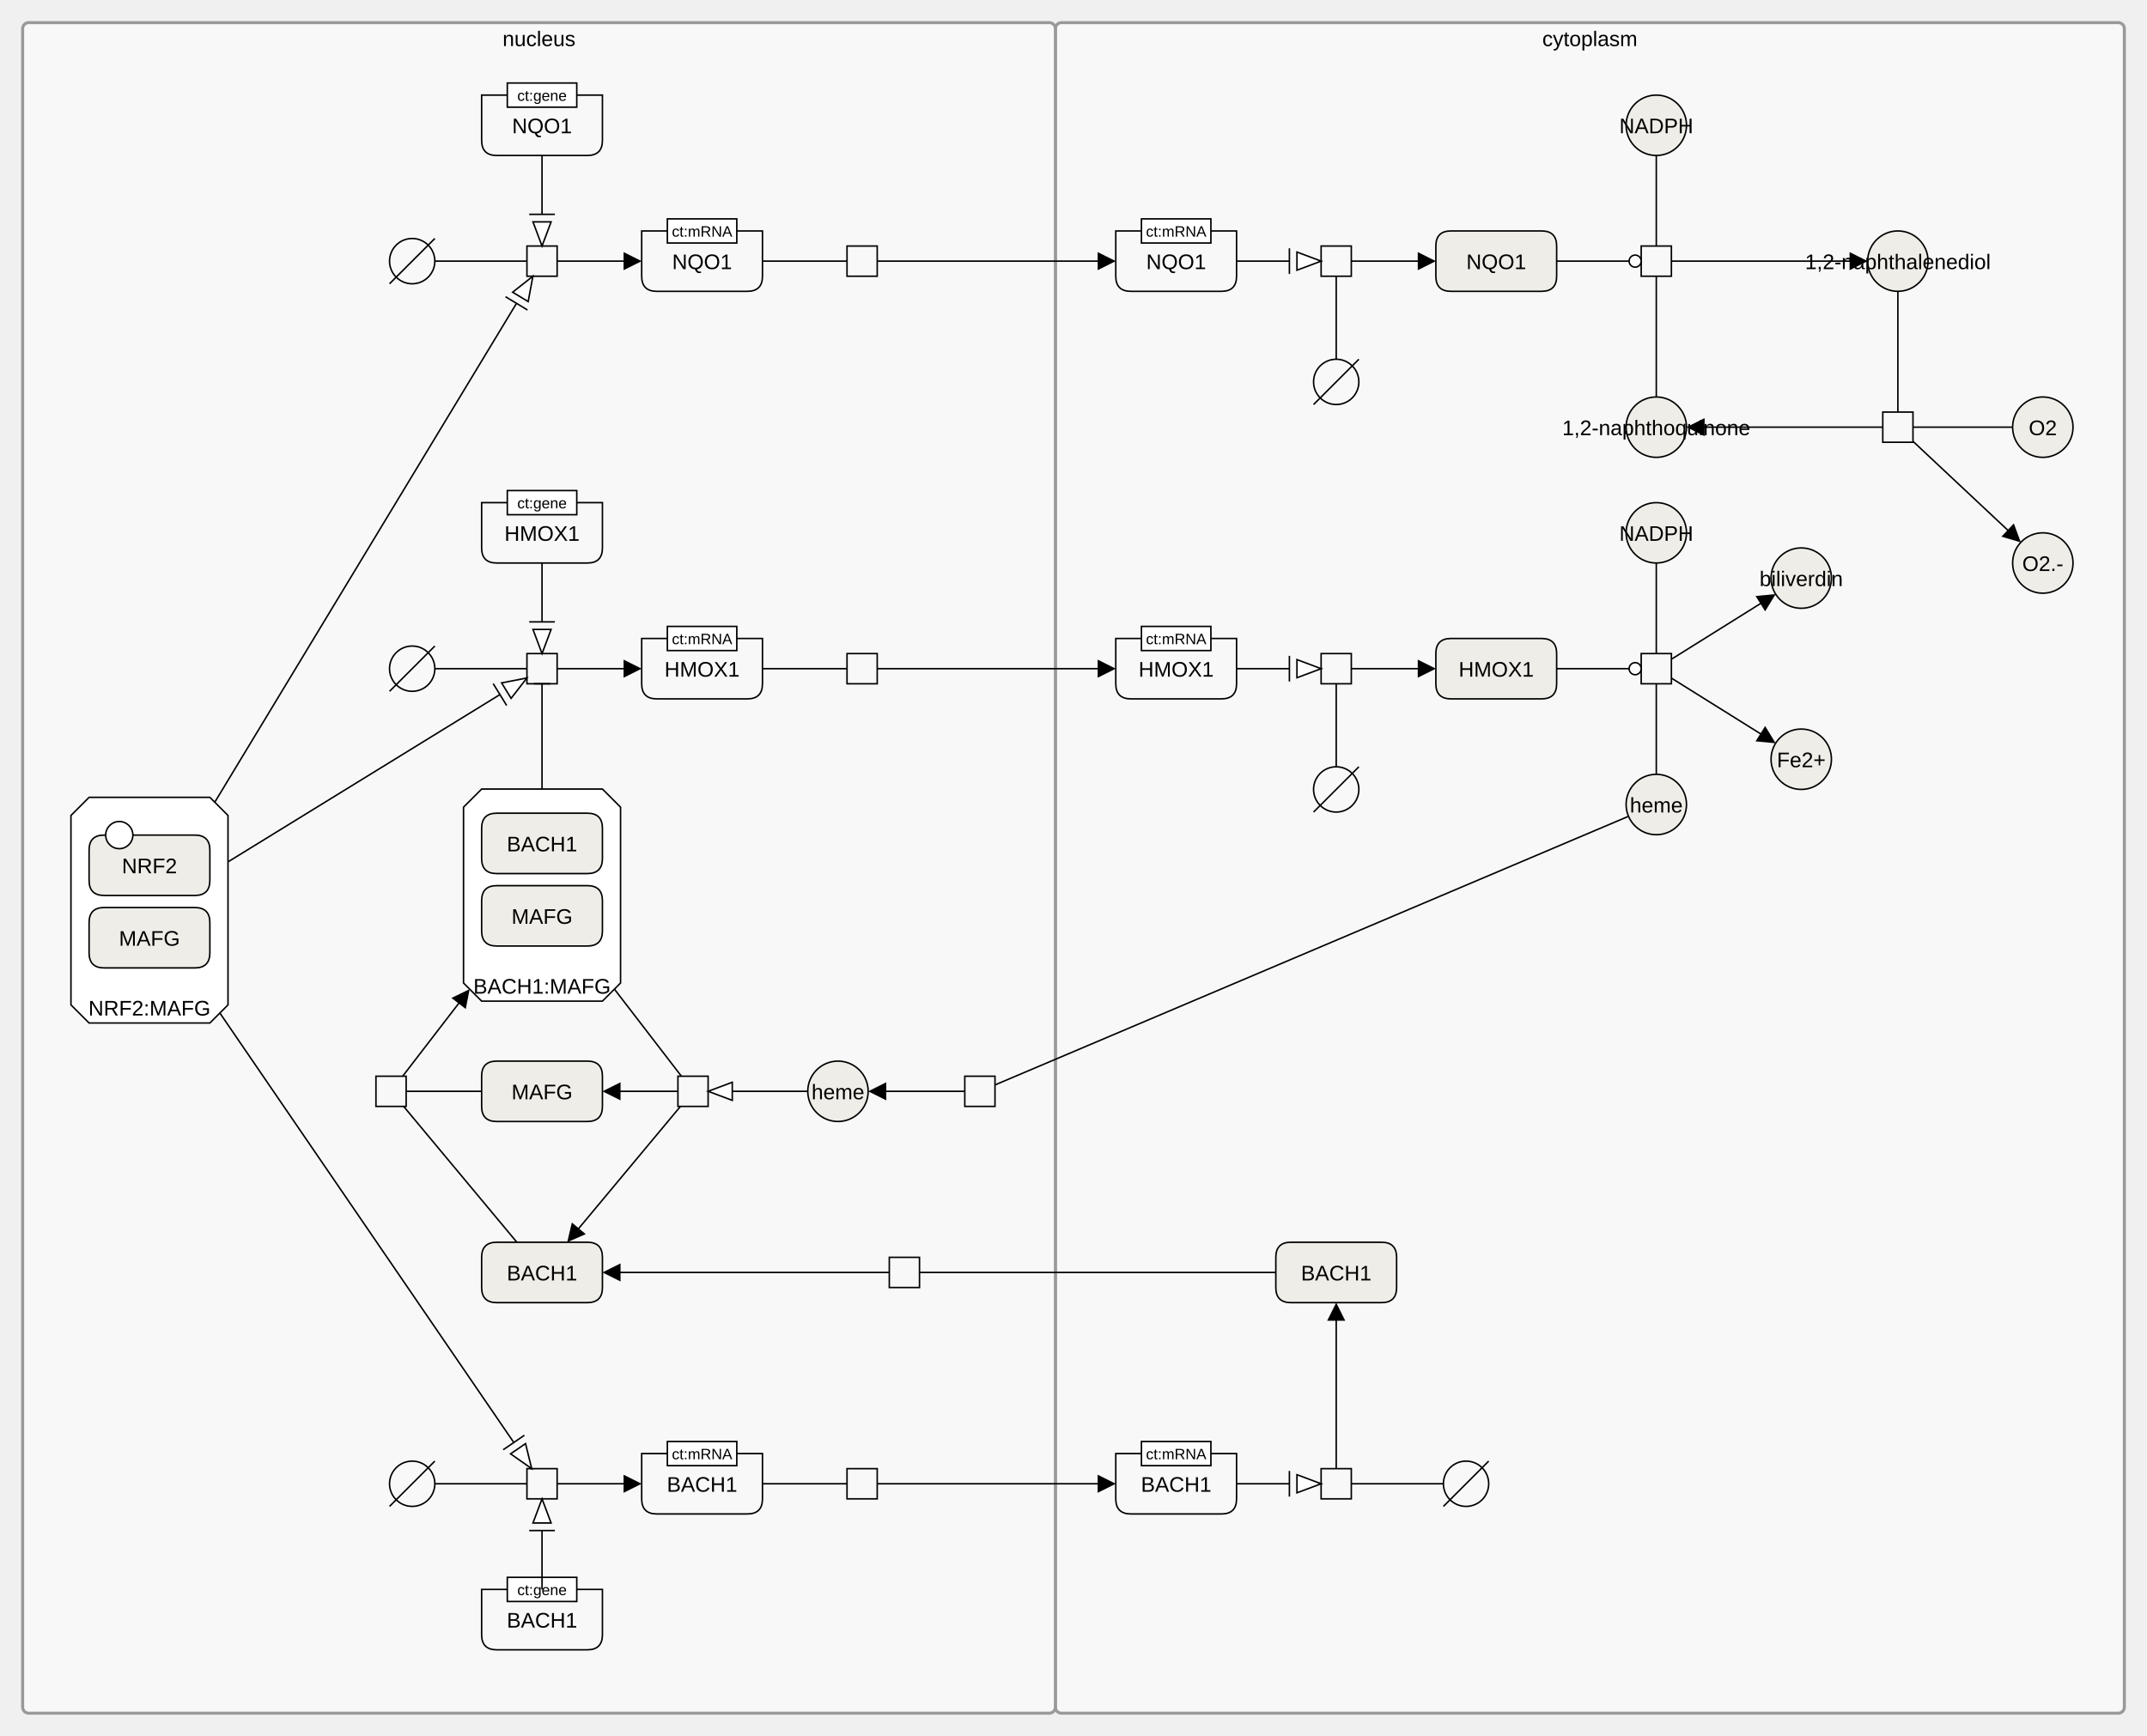
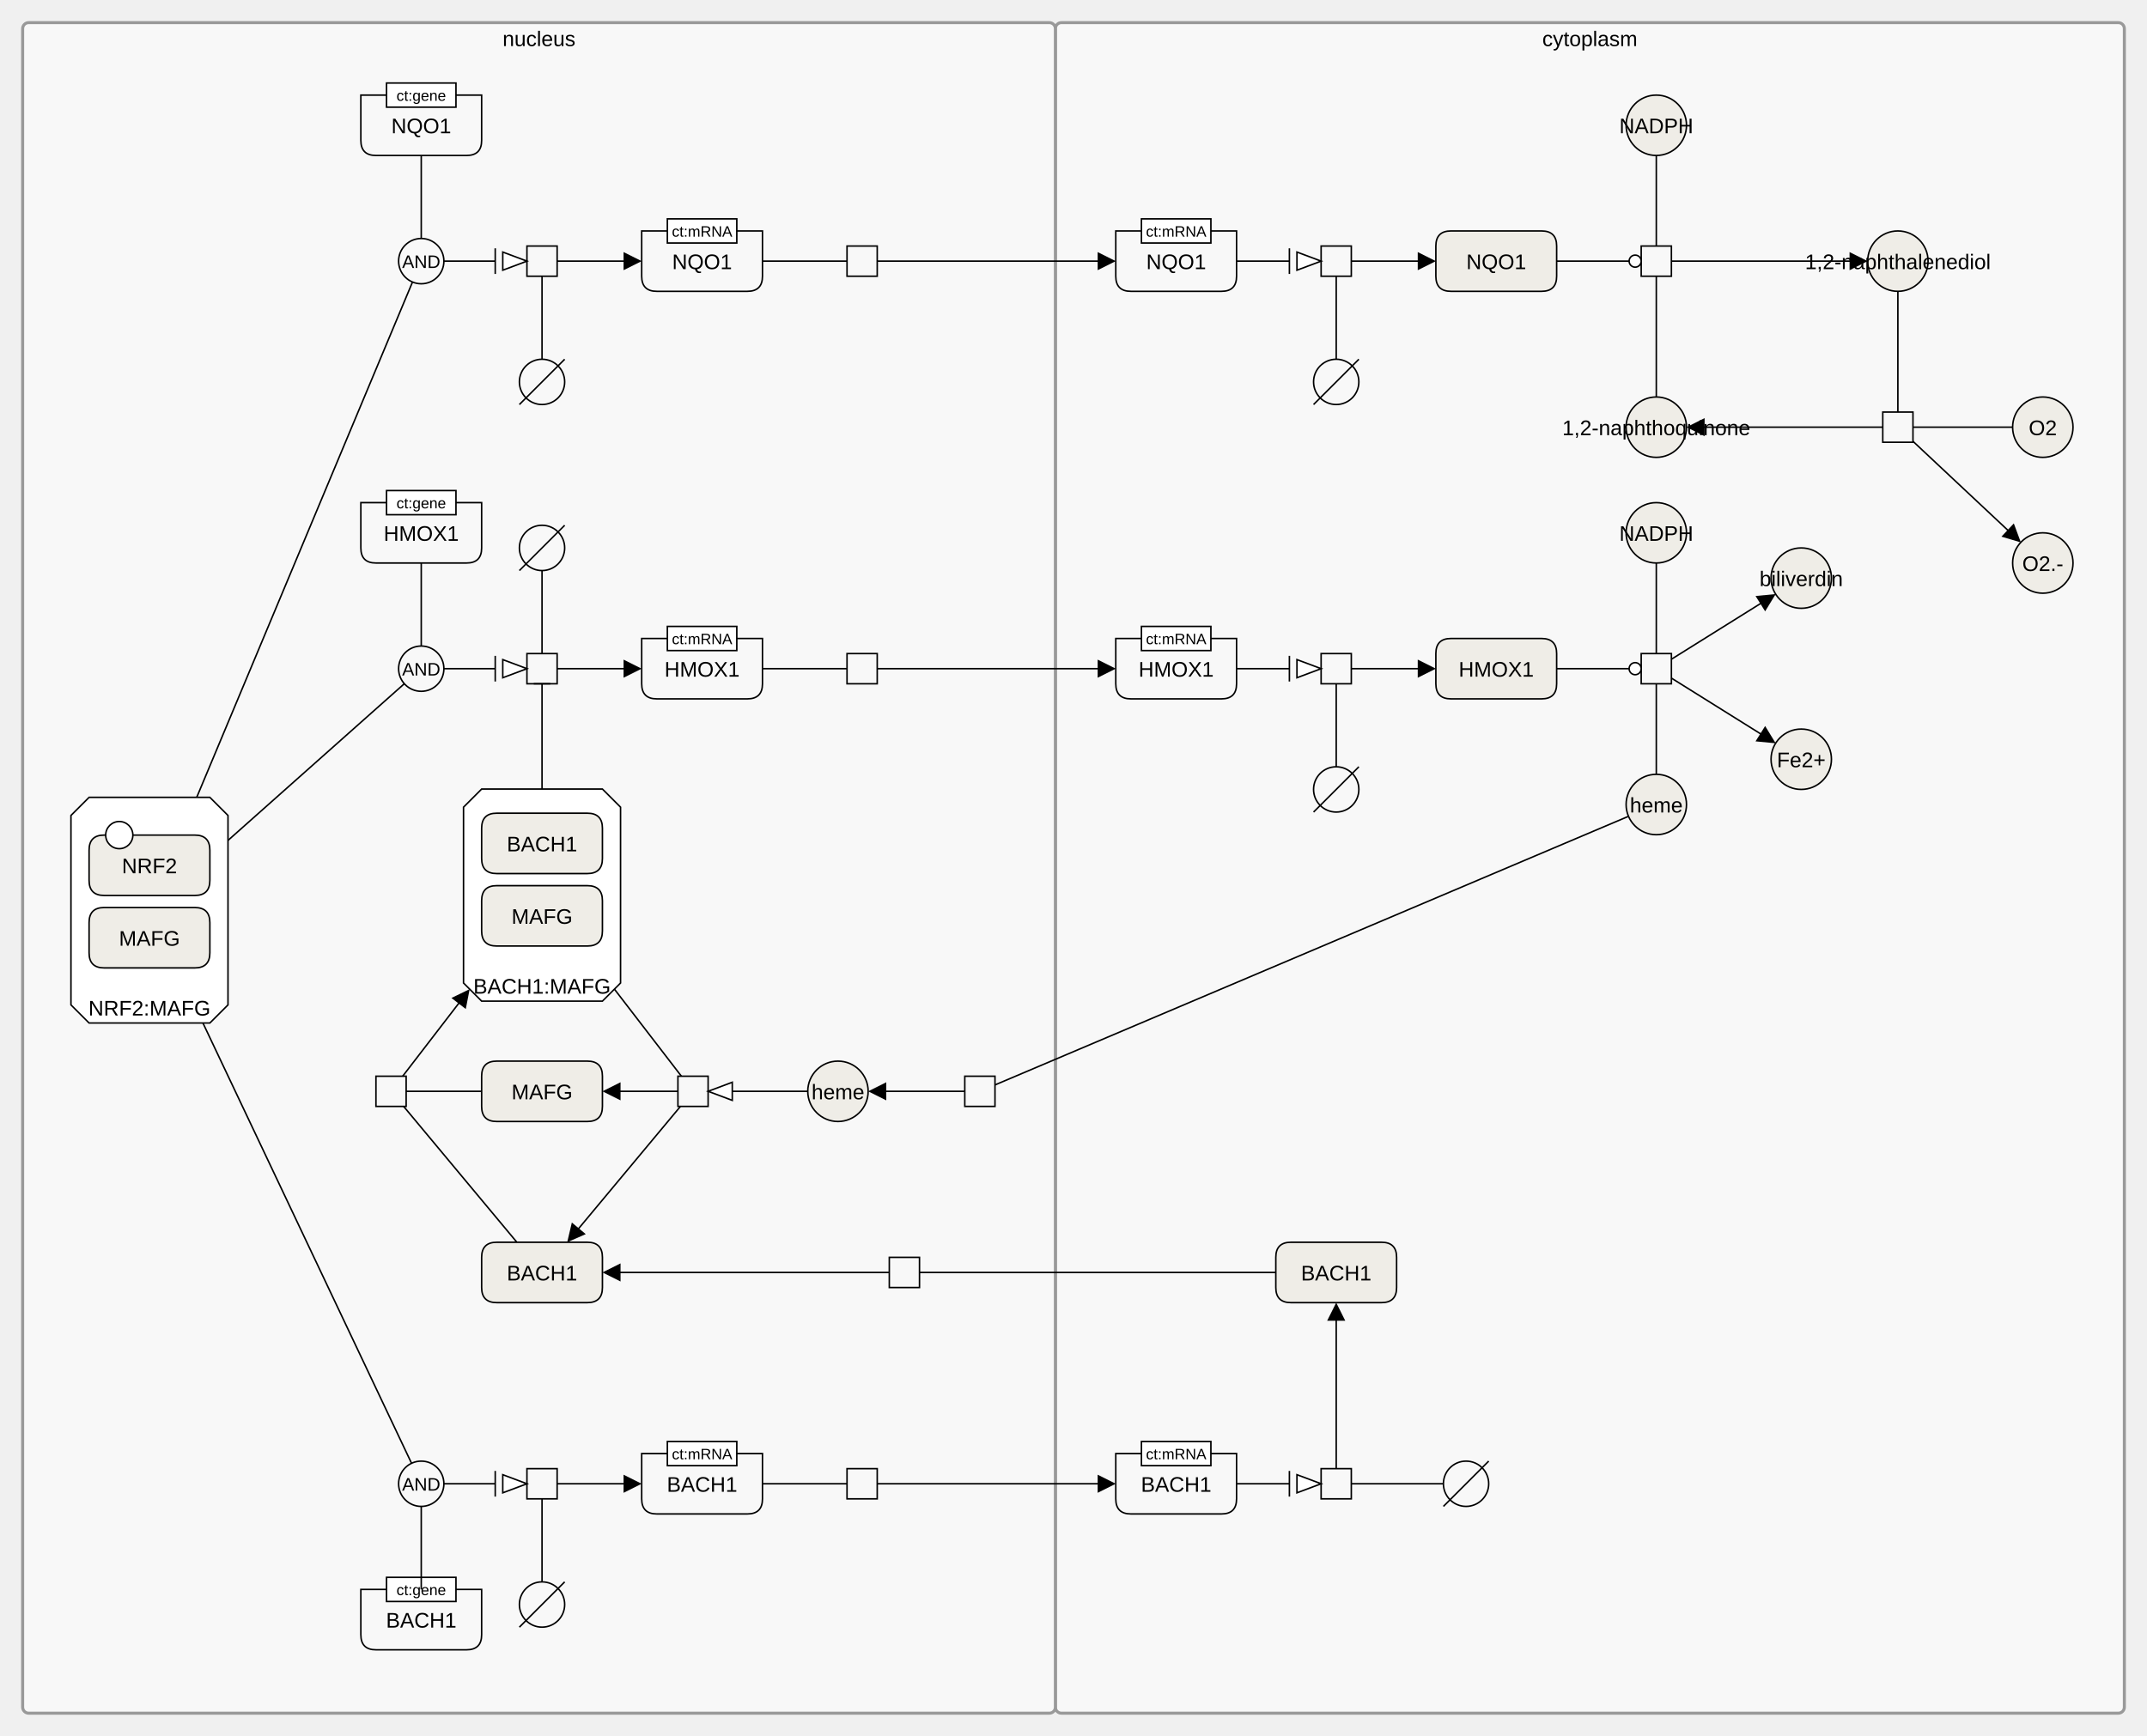
<svg xmlns="http://www.w3.org/2000/svg" width="1422" height="1150" viewBox="0 0 1422 1150" stroke-linecap="butt" stroke-miterlimit="10">
  <g transform="translate(-101,23)">
    <path d="M800 -4 C800 -6.209 801.791 -8 804 -8 L1504 -8 C1506.209 -8 1508 -6.209 1508 -4 L1508 1108 C1508 1110.209 1506.209 1112 1504 1112 L804 1112 C801.791 1112 800 1110.209 800 1108 Z" fill="#F8F8F8" stroke="none" />
    <path d="M800 -4 C800 -6.209 801.791 -8 804 -8 L1504 -8 C1506.209 -8 1508 -6.209 1508 -4 L1508 1108 C1508 1110.209 1506.209 1112 1504 1112 L804 1112 C801.791 1112 800 1110.209 800 1108 Z" fill="none" stroke="#999999" stroke-width="2" />
    <text x="1154" y="7.541" text-anchor="middle" font-family="'Dialog', Arial, Helvetica, sans-serif" font-size="14" fill="#000000" stroke="none" xml:space="preserve">cytoplasm</text>
    <path d="M116 -4 C116 -6.209 117.791 -8 120 -8 L796 -8 C798.209 -8 800 -6.209 800 -4 L800 1108 C800 1110.209 798.209 1112 796 1112 L120 1112 C117.791 1112 116 1110.209 116 1108 Z" fill="#F8F8F8" stroke="none" />
    <path d="M116 -4 C116 -6.209 117.791 -8 120 -8 L796 -8 C798.209 -8 800 -6.209 800 -4 L800 1108 C800 1110.209 798.209 1112 796 1112 L120 1112 C117.791 1112 116 1110.209 116 1108 Z" fill="none" stroke="#999999" stroke-width="2" />
    <text x="458" y="7.541" text-anchor="middle" font-family="'Dialog', Arial, Helvetica, sans-serif" font-size="14" fill="#000000" stroke="none" xml:space="preserve">nucleus</text>
    <path d="M946 810 Q946 800 956 800 L1016 800 Q1026 800 1026 810 L1026 830 Q1026 840 1016 840 L956 840 Q946 840 946 830 Z" fill="#EFEDE7" stroke="none" />
    <path d="M946 810 Q946 800 956 800 L1016 800 Q1026 800 1026 810 L1026 830 Q1026 840 1016 840 L956 840 Q946 840 946 830 Z" fill="none" stroke="#000000" />
    <text x="986" y="825.291" text-anchor="middle" font-family="'Dialog', Arial, Helvetica, sans-serif" font-size="14" fill="#000000" stroke="none" xml:space="preserve">BACH1</text>
    <path d="M840 400 L920 400 L920 430 Q920 440 910 440 L850 440 Q840 440 840 430 Z" fill="none" stroke="#000000" />
    <text x="880" y="425.291" text-anchor="middle" font-family="'Dialog', Arial, Helvetica, sans-serif" font-size="14" fill="#000000" stroke="none" xml:space="preserve">HMOX1</text>
    <path d="M857 392 L903 392 L903 408 L857 408 Z" fill="#FFFFFF" stroke="none" />
    <path d="M857 392 L903 392 L903 408 L857 408 Z" fill="none" stroke="#000000" />
    <text x="880" y="403.779" text-anchor="middle" font-family="'Dialog', Arial, Helvetica, sans-serif" font-size="10" fill="#000000" stroke="none" xml:space="preserve">ct:mRNA</text>
    <path d="M971 500 C971 491.716 977.716 485 986 485 L986 485 C994.284 485 1001 491.716 1001 500 L1001 500 C1001 508.284 994.284 515 986 515 L986 515 C977.716 515 971 508.284 971 500 Z" fill="none" stroke="#000000" />
    <path d="M971 515 L1001 485" fill="none" stroke="#000000" />
    <path d="M840 130 L920 130 L920 160 Q920 170 910 170 L850 170 Q840 170 840 160 Z" fill="none" stroke="#000000" />
    <text x="880" y="155.291" text-anchor="middle" font-family="'Dialog', Arial, Helvetica, sans-serif" font-size="14" fill="#000000" stroke="none" xml:space="preserve">NQO1</text>
    <path d="M857 122 L903 122 L903 138 L857 138 Z" fill="#FFFFFF" stroke="none" />
    <path d="M857 122 L903 122 L903 138 L857 138 Z" fill="none" stroke="#000000" />
    <text x="880" y="133.78" text-anchor="middle" font-family="'Dialog', Arial, Helvetica, sans-serif" font-size="10" fill="#000000" stroke="none" xml:space="preserve">ct:mRNA</text>
    <path d="M971 230 C971 221.715 977.716 215 986 215 L986 215 C994.284 215 1001 221.715 1001 230 L1001 230 C1001 238.285 994.284 245 986 245 L986 245 C977.716 245 971 238.285 971 230 Z" fill="none" stroke="#000000" />
    <path d="M971 245 L1001 215" fill="none" stroke="#000000" />
    <path d="M840 940 L920 940 L920 970 Q920 980 910 980 L850 980 Q840 980 840 970 Z" fill="none" stroke="#000000" />
    <text x="880" y="965.291" text-anchor="middle" font-family="'Dialog', Arial, Helvetica, sans-serif" font-size="14" fill="#000000" stroke="none" xml:space="preserve">BACH1</text>
    <path d="M857 932 L903 932 L903 948 L857 948 Z" fill="#FFFFFF" stroke="none" />
    <path d="M857 932 L903 932 L903 948 L857 948 Z" fill="none" stroke="#000000" />
    <text x="880" y="943.779" text-anchor="middle" font-family="'Dialog', Arial, Helvetica, sans-serif" font-size="10" fill="#000000" stroke="none" xml:space="preserve">ct:mRNA</text>
    <path d="M1057 960 C1057 951.716 1063.716 945 1072 945 L1072 945 C1080.284 945 1087 951.716 1087 960 L1087 960 C1087 968.284 1080.284 975 1072 975 L1072 975 C1063.716 975 1057 968.284 1057 960 Z" fill="none" stroke="#000000" />
    <path d="M1057 975 L1087 945" fill="none" stroke="#000000" />
    <path d="M1178 260 C1178 248.954 1186.954 240 1198 240 L1198 240 C1209.046 240 1218 248.954 1218 260 L1218 260 C1218 271.046 1209.046 280 1198 280 L1198 280 C1186.954 280 1178 271.046 1178 260 Z" fill="#EFEDE7" stroke="none" />
    <path d="M1178 260 C1178 248.954 1186.954 240 1198 240 L1198 240 C1209.046 240 1218 248.954 1218 260 L1218 260 C1218 271.046 1209.046 280 1198 280 L1198 280 C1186.954 280 1178 271.046 1178 260 Z" fill="none" stroke="#000000" />
    <text x="1198" y="265.291" text-anchor="middle" font-family="'Dialog', Arial, Helvetica, sans-serif" font-size="14" fill="#000000" stroke="none" xml:space="preserve">1,2-naphthoquinone</text>
    <path d="M1338 150 C1338 138.954 1346.954 130 1358 130 L1358 130 C1369.046 130 1378 138.954 1378 150 L1378 150 C1378 161.046 1369.046 170 1358 170 L1358 170 C1346.954 170 1338 161.046 1338 150 Z" fill="#EFEDE7" stroke="none" />
    <path d="M1338 150 C1338 138.954 1346.954 130 1358 130 L1358 130 C1369.046 130 1378 138.954 1378 150 L1378 150 C1378 161.046 1369.046 170 1358 170 L1358 170 C1346.954 170 1338 161.046 1338 150 Z" fill="none" stroke="#000000" />
    <text x="1358" y="155.291" text-anchor="middle" font-family="'Dialog', Arial, Helvetica, sans-serif" font-size="14" fill="#000000" stroke="none" xml:space="preserve">1,2-naphthalenediol</text>
    <path d="M1434 260 C1434 248.954 1442.954 240 1454 240 L1454 240 C1465.046 240 1474 248.954 1474 260 L1474 260 C1474 271.046 1465.046 280 1454 280 L1454 280 C1442.954 280 1434 271.046 1434 260 Z" fill="#EFEDE7" stroke="none" />
    <path d="M1434 260 C1434 248.954 1442.954 240 1454 240 L1454 240 C1465.046 240 1474 248.954 1474 260 L1474 260 C1474 271.046 1465.046 280 1454 280 L1454 280 C1442.954 280 1434 271.046 1434 260 Z" fill="none" stroke="#000000" />
    <text x="1454" y="265.291" text-anchor="middle" font-family="'Dialog', Arial, Helvetica, sans-serif" font-size="14" fill="#000000" stroke="none" xml:space="preserve">O2</text>
    <path d="M1434 350 C1434 338.954 1442.954 330 1454 330 L1454 330 C1465.046 330 1474 338.954 1474 350 L1474 350 C1474 361.046 1465.046 370 1454 370 L1454 370 C1442.954 370 1434 361.046 1434 350 Z" fill="#EFEDE7" stroke="none" />
    <path d="M1434 350 C1434 338.954 1442.954 330 1454 330 L1454 330 C1465.046 330 1474 338.954 1474 350 L1474 350 C1474 361.046 1465.046 370 1454 370 L1454 370 C1442.954 370 1434 361.046 1434 350 Z" fill="none" stroke="#000000" />
    <text x="1454" y="355.291" text-anchor="middle" font-family="'Dialog', Arial, Helvetica, sans-serif" font-size="14" fill="#000000" stroke="none" xml:space="preserve">O2.-</text>
    <path d="M1052 410 Q1052 400 1062 400 L1122 400 Q1132 400 1132 410 L1132 430 Q1132 440 1122 440 L1062 440 Q1052 440 1052 430 Z" fill="#EFEDE7" stroke="none" />
    <path d="M1052 410 Q1052 400 1062 400 L1122 400 Q1132 400 1132 410 L1132 430 Q1132 440 1122 440 L1062 440 Q1052 440 1052 430 Z" fill="none" stroke="#000000" />
    <text x="1092" y="425.291" text-anchor="middle" font-family="'Dialog', Arial, Helvetica, sans-serif" font-size="14" fill="#000000" stroke="none" xml:space="preserve">HMOX1</text>
    <path d="M1052 140 Q1052 130 1062 130 L1122 130 Q1132 130 1132 140 L1132 160 Q1132 170 1122 170 L1062 170 Q1052 170 1052 160 Z" fill="#EFEDE7" stroke="none" />
    <path d="M1052 140 Q1052 130 1062 130 L1122 130 Q1132 130 1132 140 L1132 160 Q1132 170 1122 170 L1062 170 Q1052 170 1052 160 Z" fill="none" stroke="#000000" />
    <text x="1092" y="155.291" text-anchor="middle" font-family="'Dialog', Arial, Helvetica, sans-serif" font-size="14" fill="#000000" stroke="none" xml:space="preserve">NQO1</text>
    <path d="M1178 330 C1178 318.954 1186.954 310 1198 310 L1198 310 C1209.046 310 1218 318.954 1218 330 L1218 330 C1218 341.046 1209.046 350 1198 350 L1198 350 C1186.954 350 1178 341.046 1178 330 Z" fill="#EFEDE7" stroke="none" />
    <path d="M1178 330 C1178 318.954 1186.954 310 1198 310 L1198 310 C1209.046 310 1218 318.954 1218 330 L1218 330 C1218 341.046 1209.046 350 1198 350 L1198 350 C1186.954 350 1178 341.046 1178 330 Z" fill="none" stroke="#000000" />
    <text x="1198" y="335.291" text-anchor="middle" font-family="'Dialog', Arial, Helvetica, sans-serif" font-size="14" fill="#000000" stroke="none" xml:space="preserve">NADPH</text>
    <path d="M1178 60 C1178 48.954 1186.954 40 1198 40 L1198 40 C1209.046 40 1218 48.954 1218 60 L1218 60 C1218 71.046 1209.046 80 1198 80 L1198 80 C1186.954 80 1178 71.046 1178 60 Z" fill="#EFEDE7" stroke="none" />
    <path d="M1178 60 C1178 48.954 1186.954 40 1198 40 L1198 40 C1209.046 40 1218 48.954 1218 60 L1218 60 C1218 71.046 1209.046 80 1198 80 L1198 80 C1186.954 80 1178 71.046 1178 60 Z" fill="none" stroke="#000000" />
    <text x="1198" y="65.291" text-anchor="middle" font-family="'Dialog', Arial, Helvetica, sans-serif" font-size="14" fill="#000000" stroke="none" xml:space="preserve">NADPH</text>
    <path d="M1178 510 C1178 498.954 1186.954 490 1198 490 L1198 490 C1209.046 490 1218 498.954 1218 510 L1218 510 C1218 521.046 1209.046 530 1198 530 L1198 530 C1186.954 530 1178 521.046 1178 510 Z" fill="#EFEDE7" stroke="none" />
    <path d="M1178 510 C1178 498.954 1186.954 490 1198 490 L1198 490 C1209.046 490 1218 498.954 1218 510 L1218 510 C1218 521.046 1209.046 530 1198 530 L1198 530 C1186.954 530 1178 521.046 1178 510 Z" fill="none" stroke="#000000" />
    <text x="1198" y="515.291" text-anchor="middle" font-family="'Dialog', Arial, Helvetica, sans-serif" font-size="14" fill="#000000" stroke="none" xml:space="preserve">heme</text>
    <path d="M1274 360 C1274 348.954 1282.954 340 1294 340 L1294 340 C1305.046 340 1314 348.954 1314 360 L1314 360 C1314 371.046 1305.046 380 1294 380 L1294 380 C1282.954 380 1274 371.046 1274 360 Z" fill="#EFEDE7" stroke="none" />
    <path d="M1274 360 C1274 348.954 1282.954 340 1294 340 L1294 340 C1305.046 340 1314 348.954 1314 360 L1314 360 C1314 371.046 1305.046 380 1294 380 L1294 380 C1282.954 380 1274 371.046 1274 360 Z" fill="none" stroke="#000000" />
    <text x="1294" y="365.291" text-anchor="middle" font-family="'Dialog', Arial, Helvetica, sans-serif" font-size="14" fill="#000000" stroke="none" xml:space="preserve">biliverdin</text>
    <path d="M1274 480 C1274 468.954 1282.954 460 1294 460 L1294 460 C1305.046 460 1314 468.954 1314 480 L1314 480 C1314 491.046 1305.046 500 1294 500 L1294 500 C1282.954 500 1274 491.046 1274 480 Z" fill="#EFEDE7" stroke="none" />
    <path d="M1274 480 C1274 468.954 1282.954 460 1294 460 L1294 460 C1305.046 460 1314 468.954 1314 480 L1314 480 C1314 491.046 1305.046 500 1294 500 L1294 500 C1282.954 500 1274 491.046 1274 480 Z" fill="none" stroke="#000000" />
    <text x="1294" y="485.291" text-anchor="middle" font-family="'Dialog', Arial, Helvetica, sans-serif" font-size="14" fill="#000000" stroke="none" xml:space="preserve">Fe2+</text>
    <path d="M976 410 L996 410 L996 430 L976 430 Z" fill="none" stroke="#000000" />
    <path d="M976 140 L996 140 L996 160 L976 160 Z" fill="none" stroke="#000000" />
    <path d="M976 950 L996 950 L996 970 L976 970 Z" fill="none" stroke="#000000" />
    <path d="M1188 410 L1208 410 L1208 430 L1188 430 Z" fill="none" stroke="#000000" />
    <path d="M1188 140 L1208 140 L1208 160 L1188 160 Z" fill="none" stroke="#000000" />
    <path d="M1348 250 L1368 250 L1368 270 L1348 270 Z" fill="none" stroke="#000000" />
-     <path d="M420 310 L500 310 L500 340 Q500 350 490 350 L430 350 Q420 350 420 340 Z" fill="none" stroke="#000000" />
-     <text x="460" y="335.291" text-anchor="middle" font-family="'Dialog', Arial, Helvetica, sans-serif" font-size="14" fill="#000000" stroke="none" xml:space="preserve">HMOX1</text>
-     <path d="M437 302 L483 302 L483 318 L437 318 Z" fill="#FFFFFF" stroke="none" />
-     <path d="M437 302 L483 302 L483 318 L437 318 Z" fill="none" stroke="#000000" />
-     <text x="460" y="313.779" text-anchor="middle" font-family="'Dialog', Arial, Helvetica, sans-serif" font-size="10" fill="#000000" stroke="none" xml:space="preserve">ct:gene</text>
-     <path d="M420 40 L500 40 L500 70 Q500 80 490 80 L430 80 Q420 80 420 70 Z" fill="none" stroke="#000000" />
-     <text x="460" y="65.291" text-anchor="middle" font-family="'Dialog', Arial, Helvetica, sans-serif" font-size="14" fill="#000000" stroke="none" xml:space="preserve">NQO1</text>
-     <path d="M437 32 L483 32 L483 48 L437 48 Z" fill="#FFFFFF" stroke="none" />
-     <path d="M437 32 L483 32 L483 48 L437 48 Z" fill="none" stroke="#000000" />
-     <text x="460" y="43.779" text-anchor="middle" font-family="'Dialog', Arial, Helvetica, sans-serif" font-size="10" fill="#000000" stroke="none" xml:space="preserve">ct:gene</text>
-     <path d="M420 1030 L500 1030 L500 1060 Q500 1070 490 1070 L430 1070 Q420 1070 420 1060 Z" fill="none" stroke="#000000" />
-     <text x="460" y="1055.291" text-anchor="middle" font-family="'Dialog', Arial, Helvetica, sans-serif" font-size="14" fill="#000000" stroke="none" xml:space="preserve">BACH1</text>
-     <path d="M437 1022 L483 1022 L483 1038 L437 1038 Z" fill="#FFFFFF" stroke="none" />
-     <path d="M437 1022 L483 1022 L483 1038 L437 1038 Z" fill="none" stroke="#000000" />
-     <text x="460" y="1033.78" text-anchor="middle" font-family="'Dialog', Arial, Helvetica, sans-serif" font-size="10" fill="#000000" stroke="none" xml:space="preserve">ct:gene</text>
+     <path d="M340 310 L420 310 L420 340 Q420 350 410 350 L350 350 Q340 350 340 340 Z" fill="none" stroke="#000000" />
+     <text x="380" y="335.291" text-anchor="middle" font-family="'Dialog', Arial, Helvetica, sans-serif" font-size="14" fill="#000000" stroke="none" xml:space="preserve">HMOX1</text>
+     <path d="M357 302 L403 302 L403 318 L357 318 Z" fill="#FFFFFF" stroke="none" />
+     <path d="M357 302 L403 302 L403 318 L357 318 Z" fill="none" stroke="#000000" />
+     <text x="380" y="313.779" text-anchor="middle" font-family="'Dialog', Arial, Helvetica, sans-serif" font-size="10" fill="#000000" stroke="none" xml:space="preserve">ct:gene</text>
+     <path d="M365 420 C365 411.716 371.716 405 380 405 L380 405 C388.284 405 395 411.716 395 420 L395 420 C395 428.284 388.284 435 380 435 L380 435 C371.716 435 365 428.284 365 420 Z" fill="none" stroke="#000000" />
+     <text x="380" y="424.535" text-anchor="middle" font-family="'Dialog', Arial, Helvetica, sans-serif" font-size="12" fill="#000000" stroke="none" xml:space="preserve">AND</text>
+     <path d="M340 40 L420 40 L420 70 Q420 80 410 80 L350 80 Q340 80 340 70 Z" fill="none" stroke="#000000" />
+     <text x="380" y="65.291" text-anchor="middle" font-family="'Dialog', Arial, Helvetica, sans-serif" font-size="14" fill="#000000" stroke="none" xml:space="preserve">NQO1</text>
+     <path d="M357 32 L403 32 L403 48 L357 48 Z" fill="#FFFFFF" stroke="none" />
+     <path d="M357 32 L403 32 L403 48 L357 48 Z" fill="none" stroke="#000000" />
+     <text x="380" y="43.779" text-anchor="middle" font-family="'Dialog', Arial, Helvetica, sans-serif" font-size="10" fill="#000000" stroke="none" xml:space="preserve">ct:gene</text>
+     <path d="M365 150 C365 141.715 371.716 135 380 135 L380 135 C388.284 135 395 141.715 395 150 L395 150 C395 158.285 388.284 165 380 165 L380 165 C371.716 165 365 158.285 365 150 Z" fill="none" stroke="#000000" />
+     <text x="380" y="154.535" text-anchor="middle" font-family="'Dialog', Arial, Helvetica, sans-serif" font-size="12" fill="#000000" stroke="none" xml:space="preserve">AND</text>
+     <path d="M340 1030 L420 1030 L420 1060 Q420 1070 410 1070 L350 1070 Q340 1070 340 1060 Z" fill="none" stroke="#000000" />
+     <text x="380" y="1055.291" text-anchor="middle" font-family="'Dialog', Arial, Helvetica, sans-serif" font-size="14" fill="#000000" stroke="none" xml:space="preserve">BACH1</text>
+     <path d="M357 1022 L403 1022 L403 1038 L357 1038 Z" fill="#FFFFFF" stroke="none" />
+     <path d="M357 1022 L403 1022 L403 1038 L357 1038 Z" fill="none" stroke="#000000" />
+     <text x="380" y="1033.78" text-anchor="middle" font-family="'Dialog', Arial, Helvetica, sans-serif" font-size="10" fill="#000000" stroke="none" xml:space="preserve">ct:gene</text>
+     <path d="M365 960 C365 951.716 371.716 945 380 945 L380 945 C388.284 945 395 951.716 395 960 L395 960 C395 968.284 388.284 975 380 975 L380 975 C371.716 975 365 968.284 365 960 Z" fill="none" stroke="#000000" />
+     <text x="380" y="964.535" text-anchor="middle" font-family="'Dialog', Arial, Helvetica, sans-serif" font-size="12" fill="#000000" stroke="none" xml:space="preserve">AND</text>
    <path d="M160 505.25 L240 505.25 L252 517.25 L252 642.75 L240 654.75 L160 654.75 L148 642.75 L148 517.25 Z" fill="#FFFFFF" stroke="none" />
    <path d="M160 505.25 L240 505.25 L252 517.25 L252 642.75 L240 654.75 L160 654.75 L148 642.75 L148 517.25 Z" fill="none" stroke="#000000" />
    <text x="200" y="649.791" text-anchor="middle" font-family="'Dialog', Arial, Helvetica, sans-serif" font-size="14" fill="#000000" stroke="none" xml:space="preserve">NRF2:MAFG</text>
    <path d="M160 540.25 Q160 530.25 170 530.25 L230 530.25 Q240 530.25 240 540.25 L240 560.25 Q240 570.25 230 570.25 L170 570.25 Q160 570.25 160 560.25 Z" fill="#EFEDE7" stroke="none" />
    <path d="M160 540.25 Q160 530.25 170 530.25 L230 530.25 Q240 530.25 240 540.25 L240 560.25 Q240 570.25 230 570.25 L170 570.25 Q160 570.25 160 560.25 Z" fill="none" stroke="#000000" />
    <text x="200" y="555.541" text-anchor="middle" font-family="'Dialog', Arial, Helvetica, sans-serif" font-size="14" fill="#000000" stroke="none" xml:space="preserve">NRF2</text>
    <path d="M171 530.25 C171 525.279 175.029 521.25 180 521.25 L180 521.25 C184.971 521.25 189 525.279 189 530.25 L189 530.25 C189 535.221 184.971 539.25 180 539.25 L180 539.25 C175.029 539.25 171 535.221 171 530.25 Z" fill="#FFFFFF" stroke="none" />
    <path d="M171 530.25 C171 525.279 175.029 521.25 180 521.25 L180 521.25 C184.971 521.25 189 525.279 189 530.25 L189 530.25 C189 535.221 184.971 539.25 180 539.25 L180 539.25 C175.029 539.25 171 535.221 171 530.25 Z" fill="none" stroke="#000000" />
    <path d="M160 588.25 Q160 578.25 170 578.25 L230 578.25 Q240 578.25 240 588.25 L240 608.25 Q240 618.25 230 618.25 L170 618.25 Q160 618.25 160 608.25 Z" fill="#EFEDE7" stroke="none" />
    <path d="M160 588.25 Q160 578.25 170 578.25 L230 578.25 Q240 578.25 240 588.25 L240 608.25 Q240 618.25 230 618.25 L170 618.25 Q160 618.25 160 608.25 Z" fill="none" stroke="#000000" />
    <text x="200" y="603.541" text-anchor="middle" font-family="'Dialog', Arial, Helvetica, sans-serif" font-size="14" fill="#000000" stroke="none" xml:space="preserve">MAFG</text>
    <path d="M420 690 Q420 680 430 680 L490 680 Q500 680 500 690 L500 710 Q500 720 490 720 L430 720 Q420 720 420 710 Z" fill="#EFEDE7" stroke="none" />
    <path d="M420 690 Q420 680 430 680 L490 680 Q500 680 500 690 L500 710 Q500 720 490 720 L430 720 Q420 720 420 710 Z" fill="none" stroke="#000000" />
    <text x="460" y="705.291" text-anchor="middle" font-family="'Dialog', Arial, Helvetica, sans-serif" font-size="14" fill="#000000" stroke="none" xml:space="preserve">MAFG</text>
    <path d="M420 499.75 L500 499.75 L512 511.75 L512 628.25 L500 640.25 L420 640.25 L408 628.25 L408 511.75 Z" fill="#FFFFFF" stroke="none" />
    <path d="M420 499.75 L500 499.75 L512 511.75 L512 628.25 L500 640.25 L420 640.25 L408 628.25 L408 511.75 Z" fill="none" stroke="#000000" />
    <text x="460" y="635.291" text-anchor="middle" font-family="'Dialog', Arial, Helvetica, sans-serif" font-size="14" fill="#000000" stroke="none" xml:space="preserve">BACH1:MAFG</text>
    <path d="M420 525.75 Q420 515.75 430 515.75 L490 515.75 Q500 515.75 500 525.75 L500 545.75 Q500 555.75 490 555.75 L430 555.75 Q420 555.75 420 545.75 Z" fill="#EFEDE7" stroke="none" />
    <path d="M420 525.75 Q420 515.75 430 515.75 L490 515.75 Q500 515.75 500 525.75 L500 545.75 Q500 555.75 490 555.75 L430 555.75 Q420 555.75 420 545.75 Z" fill="none" stroke="#000000" />
    <text x="460" y="541.041" text-anchor="middle" font-family="'Dialog', Arial, Helvetica, sans-serif" font-size="14" fill="#000000" stroke="none" xml:space="preserve">BACH1</text>
    <path d="M420 573.75 Q420 563.75 430 563.75 L490 563.75 Q500 563.75 500 573.75 L500 593.75 Q500 603.75 490 603.75 L430 603.75 Q420 603.75 420 593.75 Z" fill="#EFEDE7" stroke="none" />
    <path d="M420 573.75 Q420 563.75 430 563.75 L490 563.75 Q500 563.75 500 573.75 L500 593.75 Q500 603.75 490 603.75 L430 603.75 Q420 603.75 420 593.75 Z" fill="none" stroke="#000000" />
    <text x="460" y="589.041" text-anchor="middle" font-family="'Dialog', Arial, Helvetica, sans-serif" font-size="14" fill="#000000" stroke="none" xml:space="preserve">MAFG</text>
    <path d="M420 810 Q420 800 430 800 L490 800 Q500 800 500 810 L500 830 Q500 840 490 840 L430 840 Q420 840 420 830 Z" fill="#EFEDE7" stroke="none" />
    <path d="M420 810 Q420 800 430 800 L490 800 Q500 800 500 810 L500 830 Q500 840 490 840 L430 840 Q420 840 420 830 Z" fill="none" stroke="#000000" />
    <text x="460" y="825.291" text-anchor="middle" font-family="'Dialog', Arial, Helvetica, sans-serif" font-size="14" fill="#000000" stroke="none" xml:space="preserve">BACH1</text>
    <path d="M636 700 C636 688.954 644.954 680 656 680 L656 680 C667.046 680 676 688.954 676 700 L676 700 C676 711.046 667.046 720 656 720 L656 720 C644.954 720 636 711.046 636 700 Z" fill="#EFEDE7" stroke="none" />
    <path d="M636 700 C636 688.954 644.954 680 656 680 L656 680 C667.046 680 676 688.954 676 700 L676 700 C676 711.046 667.046 720 656 720 L656 720 C644.954 720 636 711.046 636 700 Z" fill="none" stroke="#000000" />
    <text x="656" y="705.291" text-anchor="middle" font-family="'Dialog', Arial, Helvetica, sans-serif" font-size="14" fill="#000000" stroke="none" xml:space="preserve">heme</text>
    <path d="M526 400 L606 400 L606 430 Q606 440 596 440 L536 440 Q526 440 526 430 Z" fill="none" stroke="#000000" />
    <text x="566" y="425.291" text-anchor="middle" font-family="'Dialog', Arial, Helvetica, sans-serif" font-size="14" fill="#000000" stroke="none" xml:space="preserve">HMOX1</text>
    <path d="M543 392 L589 392 L589 408 L543 408 Z" fill="#FFFFFF" stroke="none" />
    <path d="M543 392 L589 392 L589 408 L543 408 Z" fill="none" stroke="#000000" />
    <text x="566" y="403.779" text-anchor="middle" font-family="'Dialog', Arial, Helvetica, sans-serif" font-size="10" fill="#000000" stroke="none" xml:space="preserve">ct:mRNA</text>
-     <path d="M359 420 C359 411.716 365.716 405 374 405 L374 405 C382.284 405 389 411.716 389 420 L389 420 C389 428.284 382.284 435 374 435 L374 435 C365.716 435 359 428.284 359 420 Z" fill="none" stroke="#000000" />
-     <path d="M359 435 L389 405" fill="none" stroke="#000000" />
+     <path d="M445 340 C445 331.716 451.716 325 460 325 L460 325 C468.284 325 475 331.716 475 340 L475 340 C475 348.284 468.284 355 460 355 L460 355 C451.716 355 445 348.284 445 340 Z" fill="none" stroke="#000000" />
+     <path d="M445 355 L475 325" fill="none" stroke="#000000" />
    <path d="M526 130 L606 130 L606 160 Q606 170 596 170 L536 170 Q526 170 526 160 Z" fill="none" stroke="#000000" />
    <text x="566" y="155.291" text-anchor="middle" font-family="'Dialog', Arial, Helvetica, sans-serif" font-size="14" fill="#000000" stroke="none" xml:space="preserve">NQO1</text>
    <path d="M543 122 L589 122 L589 138 L543 138 Z" fill="#FFFFFF" stroke="none" />
    <path d="M543 122 L589 122 L589 138 L543 138 Z" fill="none" stroke="#000000" />
    <text x="566" y="133.78" text-anchor="middle" font-family="'Dialog', Arial, Helvetica, sans-serif" font-size="10" fill="#000000" stroke="none" xml:space="preserve">ct:mRNA</text>
-     <path d="M359 150 C359 141.715 365.716 135 374 135 L374 135 C382.284 135 389 141.715 389 150 L389 150 C389 158.285 382.284 165 374 165 L374 165 C365.716 165 359 158.285 359 150 Z" fill="none" stroke="#000000" />
-     <path d="M359 165 L389 135" fill="none" stroke="#000000" />
+     <path d="M445 230 C445 221.715 451.716 215 460 215 L460 215 C468.284 215 475 221.715 475 230 L475 230 C475 238.285 468.284 245 460 245 L460 245 C451.716 245 445 238.285 445 230 Z" fill="none" stroke="#000000" />
+     <path d="M445 245 L475 215" fill="none" stroke="#000000" />
    <path d="M526 940 L606 940 L606 970 Q606 980 596 980 L536 980 Q526 980 526 970 Z" fill="none" stroke="#000000" />
    <text x="566" y="965.291" text-anchor="middle" font-family="'Dialog', Arial, Helvetica, sans-serif" font-size="14" fill="#000000" stroke="none" xml:space="preserve">BACH1</text>
    <path d="M543 932 L589 932 L589 948 L543 948 Z" fill="#FFFFFF" stroke="none" />
    <path d="M543 932 L589 932 L589 948 L543 948 Z" fill="none" stroke="#000000" />
    <text x="566" y="943.779" text-anchor="middle" font-family="'Dialog', Arial, Helvetica, sans-serif" font-size="10" fill="#000000" stroke="none" xml:space="preserve">ct:mRNA</text>
-     <path d="M359 960 C359 951.716 365.716 945 374 945 L374 945 C382.284 945 389 951.716 389 960 L389 960 C389 968.284 382.284 975 374 975 L374 975 C365.716 975 359 968.284 359 960 Z" fill="none" stroke="#000000" />
-     <path d="M359 975 L389 945" fill="none" stroke="#000000" />
+     <path d="M445 1040 C445 1031.716 451.716 1025 460 1025 L460 1025 C468.284 1025 475 1031.716 475 1040 L475 1040 C475 1048.284 468.284 1055 460 1055 L460 1055 C451.716 1055 445 1048.284 445 1040 Z" fill="none" stroke="#000000" />
+     <path d="M445 1055 L475 1025" fill="none" stroke="#000000" />
    <path d="M450 410 L470 410 L470 430 L450 430 Z" fill="none" stroke="#000000" />
    <path d="M662 410 L682 410 L682 430 L662 430 Z" fill="none" stroke="#000000" />
    <path d="M450 140 L470 140 L470 160 L450 160 Z" fill="none" stroke="#000000" />
    <path d="M662 140 L682 140 L682 160 L662 160 Z" fill="none" stroke="#000000" />
    <path d="M450 950 L470 950 L470 970 L450 970 Z" fill="none" stroke="#000000" />
    <path d="M662 950 L682 950 L682 970 L662 970 Z" fill="none" stroke="#000000" />
    <path d="M690 810 L710 810 L710 830 L690 830 Z" fill="none" stroke="#000000" />
    <path d="M350 690 L370 690 L370 710 L350 710 Z" fill="none" stroke="#000000" />
    <path d="M550 690 L570 690 L570 710 L550 710 Z" fill="none" stroke="#000000" />
    <path d="M740 690 L760 690 L760 710 L740 710 Z" fill="none" stroke="#000000" />
-     <path d="M389 420 L450 420" fill="none" stroke="#000000" />
+     <path d="M380 350 L380 405" fill="none" stroke="#000000" />
+     <path d="M252 533.778 L368.832 429.927" fill="none" stroke="#000000" />
+     <path d="M380 80 L380 135" fill="none" stroke="#000000" />
+     <path d="M231.291 505.25 L374.208 163.836" fill="none" stroke="#000000" />
+     <path d="M380 1030 L380 975" fill="none" stroke="#000000" />
+     <path d="M235.408 654.75 L373.598 946.485" fill="none" stroke="#000000" />
+     <path d="M460 355 L460 410" fill="none" stroke="#000000" />
    <path d="M470 420 L515 420" fill="none" stroke="#000000" />
    <path d="M526 420 L514 426 L514 414 Z" fill="#000000" stroke="none" />
-     <path d="M460 350 L460 389" fill="none" stroke="#000000" />
-     <path d="M460 410 L454 394 L466 394 Z" fill="white" stroke="#000000" />
-     <path d="M468 389 L452 389" fill="none" stroke="#000000" stroke-linecap="square" />
-     <path d="M252 548 L432.115 437.16" fill="none" stroke="#000000" />
-     <path d="M450 426.154 L439.518 439.649 L433.229 429.43 Z" fill="white" stroke="#000000" />
-     <path d="M427.922 430.347 L436.308 443.973" fill="none" stroke="#000000" stroke-linecap="square" />
+     <path d="M395 420 L429 420" fill="none" stroke="#000000" />
+     <path d="M450 420 L434 426 L434 414 Z" fill="white" stroke="#000000" />
+     <path d="M429 412 L429 428" fill="none" stroke="#000000" stroke-linecap="square" />
    <path d="M460 499.75 L460 430" fill="none" stroke="#000000" />
    <path d="M455 430 L465 430" fill="none" stroke="#000000" stroke-linecap="square" />
    <path d="M606 420 L662 420" fill="none" stroke="#000000" />
    <path d="M682 420 L829 420" fill="none" stroke="#000000" />
    <path d="M840 420 L828 426 L828 414 Z" fill="#000000" stroke="none" />
    <path d="M986 485 L986 430" fill="none" stroke="#000000" />
    <path d="M996 420 L1041 420" fill="none" stroke="#000000" />
    <path d="M1052 420 L1040 426 L1040 414 Z" fill="#000000" stroke="none" />
    <path d="M920 420 L955 420" fill="none" stroke="#000000" />
    <path d="M976 420 L960 426 L960 414 Z" fill="white" stroke="#000000" />
    <path d="M955 412 L955 428" fill="none" stroke="#000000" stroke-linecap="square" />
-     <path d="M389 150 L450 150" fill="none" stroke="#000000" />
+     <path d="M460 215 L460 160" fill="none" stroke="#000000" />
    <path d="M470 150 L515 150" fill="none" stroke="#000000" />
    <path d="M526 150 L514 156 L514 144 Z" fill="#000000" stroke="none" />
-     <path d="M460 80 L460 119" fill="none" stroke="#000000" />
-     <path d="M460 140 L454 124 L466 124 Z" fill="white" stroke="#000000" />
-     <path d="M468 119 L452 119" fill="none" stroke="#000000" stroke-linecap="square" />
-     <path d="M243.239 508.489 L443.088 177.97" fill="none" stroke="#000000" />
-     <path d="M453.954 160 L450.809 176.796 L440.54 170.587 Z" fill="white" stroke="#000000" />
-     <path d="M436.242 173.831 L449.933 182.11" fill="none" stroke="#000000" stroke-linecap="square" />
+     <path d="M395 150 L429 150" fill="none" stroke="#000000" />
+     <path d="M450 150 L434 156 L434 144 Z" fill="white" stroke="#000000" />
+     <path d="M429 142 L429 158" fill="none" stroke="#000000" stroke-linecap="square" />
    <path d="M606 150 L662 150" fill="none" stroke="#000000" />
    <path d="M682 150 L829 150" fill="none" stroke="#000000" />
    <path d="M840 150 L828 156 L828 144 Z" fill="#000000" stroke="none" />
    <path d="M986 215 L986 160" fill="none" stroke="#000000" />
    <path d="M996 150 L1041 150" fill="none" stroke="#000000" />
    <path d="M1052 150 L1040 156 L1040 144 Z" fill="#000000" stroke="none" />
    <path d="M920 150 L955 150" fill="none" stroke="#000000" />
    <path d="M976 150 L960 156 L960 144 Z" fill="white" stroke="#000000" />
    <path d="M955 142 L955 158" fill="none" stroke="#000000" stroke-linecap="square" />
-     <path d="M389 960 L450 960" fill="none" stroke="#000000" />
+     <path d="M460 1025 L460 970" fill="none" stroke="#000000" />
    <path d="M470 960 L515 960" fill="none" stroke="#000000" />
    <path d="M526 960 L514 966 L514 954 Z" fill="#000000" stroke="none" />
-     <path d="M460 1030 L460 991" fill="none" stroke="#000000" />
-     <path d="M460 970 L466 986 L454 986 Z" fill="white" stroke="#000000" />
-     <path d="M452 991 L468 991" fill="none" stroke="#000000" stroke-linecap="square" />
-     <path d="M246.617 648.133 L441.3 932.668" fill="none" stroke="#000000" />
-     <path d="M453.158 950 L439.171 940.183 L449.075 933.407 Z" fill="white" stroke="#000000" />
-     <path d="M447.902 928.151 L434.697 937.186" fill="none" stroke="#000000" stroke-linecap="square" />
+     <path d="M395 960 L429 960" fill="none" stroke="#000000" />
+     <path d="M450 960 L434 966 L434 954 Z" fill="white" stroke="#000000" />
+     <path d="M429 952 L429 968" fill="none" stroke="#000000" stroke-linecap="square" />
    <path d="M606 960 L662 960" fill="none" stroke="#000000" />
    <path d="M682 960 L829 960" fill="none" stroke="#000000" />
    <path d="M840 960 L828 966 L828 954 Z" fill="#000000" stroke="none" />
    <path d="M1057 960 L996 960" fill="none" stroke="#000000" />
    <path d="M986 950 L986 851" fill="none" stroke="#000000" />
    <path d="M986 840 L992 852 L980 852 Z" fill="#000000" stroke="none" />
    <path d="M920 960 L955 960" fill="none" stroke="#000000" />
    <path d="M976 960 L960 966 L960 954 Z" fill="white" stroke="#000000" />
    <path d="M955 952 L955 968" fill="none" stroke="#000000" stroke-linecap="square" />
    <path d="M946 820 L710 820" fill="none" stroke="#000000" />
    <path d="M690 820 L511 820" fill="none" stroke="#000000" />
    <path d="M500 820 L512 814 L512 826 Z" fill="#000000" stroke="none" />
    <path d="M443.333 800 L368.333 710" fill="none" stroke="#000000" />
    <path d="M420 700 L370 700" fill="none" stroke="#000000" />
    <path d="M367.692 690 L405.358 641.034" fill="none" stroke="#000000" />
    <path d="M412.065 632.315 L409.504 645.485 L399.993 638.168 Z" fill="#000000" stroke="none" />
    <path d="M507.935 632.315 L552.308 690" fill="none" stroke="#000000" />
    <path d="M551.667 710 L483.709 791.55" fill="none" stroke="#000000" />
    <path d="M476.667 800 L479.74 786.94 L488.958 794.622 Z" fill="#000000" stroke="none" />
    <path d="M550 700 L511 700" fill="none" stroke="#000000" />
    <path d="M500 700 L512 694 L512 706 Z" fill="#000000" stroke="none" />
    <path d="M636 700 L585 700" fill="none" stroke="#000000" />
    <path d="M570 700 L586 694 L586 706 Z" fill="white" stroke="#000000" />
    <path d="M1179.585 517.81 L760 695.759" fill="none" stroke="#000000" />
    <path d="M740 700 L687 700" fill="none" stroke="#000000" />
    <path d="M676 700 L688 694 L688 706 Z" fill="#000000" stroke="none" />
    <path d="M1198 490 L1198 430" fill="none" stroke="#000000" />
    <path d="M1198 350 L1198 410" fill="none" stroke="#000000" />
    <path d="M1208 413.75 L1267.756 376.402" fill="none" stroke="#000000" />
    <path d="M1277.084 370.572 L1270.089 382.02 L1263.728 371.844 Z" fill="#000000" stroke="none" />
    <path d="M1208 426.25 L1267.756 463.598" fill="none" stroke="#000000" />
    <path d="M1277.084 469.428 L1263.728 468.156 L1270.089 457.98 Z" fill="#000000" stroke="none" />
    <path d="M1132 420 L1180 420" fill="none" stroke="#000000" />
    <circle cx="1184" cy="420" r="4" fill="white" stroke="#000000" />
    <path d="M1198 240 L1198 160" fill="none" stroke="#000000" />
    <path d="M1198 80 L1198 140" fill="none" stroke="#000000" />
    <path d="M1208 150 L1327 150" fill="none" stroke="#000000" />
    <path d="M1338 150 L1326 156 L1326 144 Z" fill="#000000" stroke="none" />
    <path d="M1132 150 L1180 150" fill="none" stroke="#000000" />
    <circle cx="1184" cy="150" r="4" fill="white" stroke="#000000" />
    <path d="M1358 170 L1358 250" fill="none" stroke="#000000" />
    <path d="M1434 260 L1368 260" fill="none" stroke="#000000" />
    <path d="M1348 260 L1229 260" fill="none" stroke="#000000" />
    <path d="M1218 260 L1230 254 L1230 266 Z" fill="#000000" stroke="none" />
    <path d="M1368 269.375 L1431.422 328.833" fill="none" stroke="#000000" />
    <path d="M1439.447 336.356 L1426.589 332.526 L1434.796 323.772 Z" fill="#000000" stroke="none" />
  </g>
</svg>
